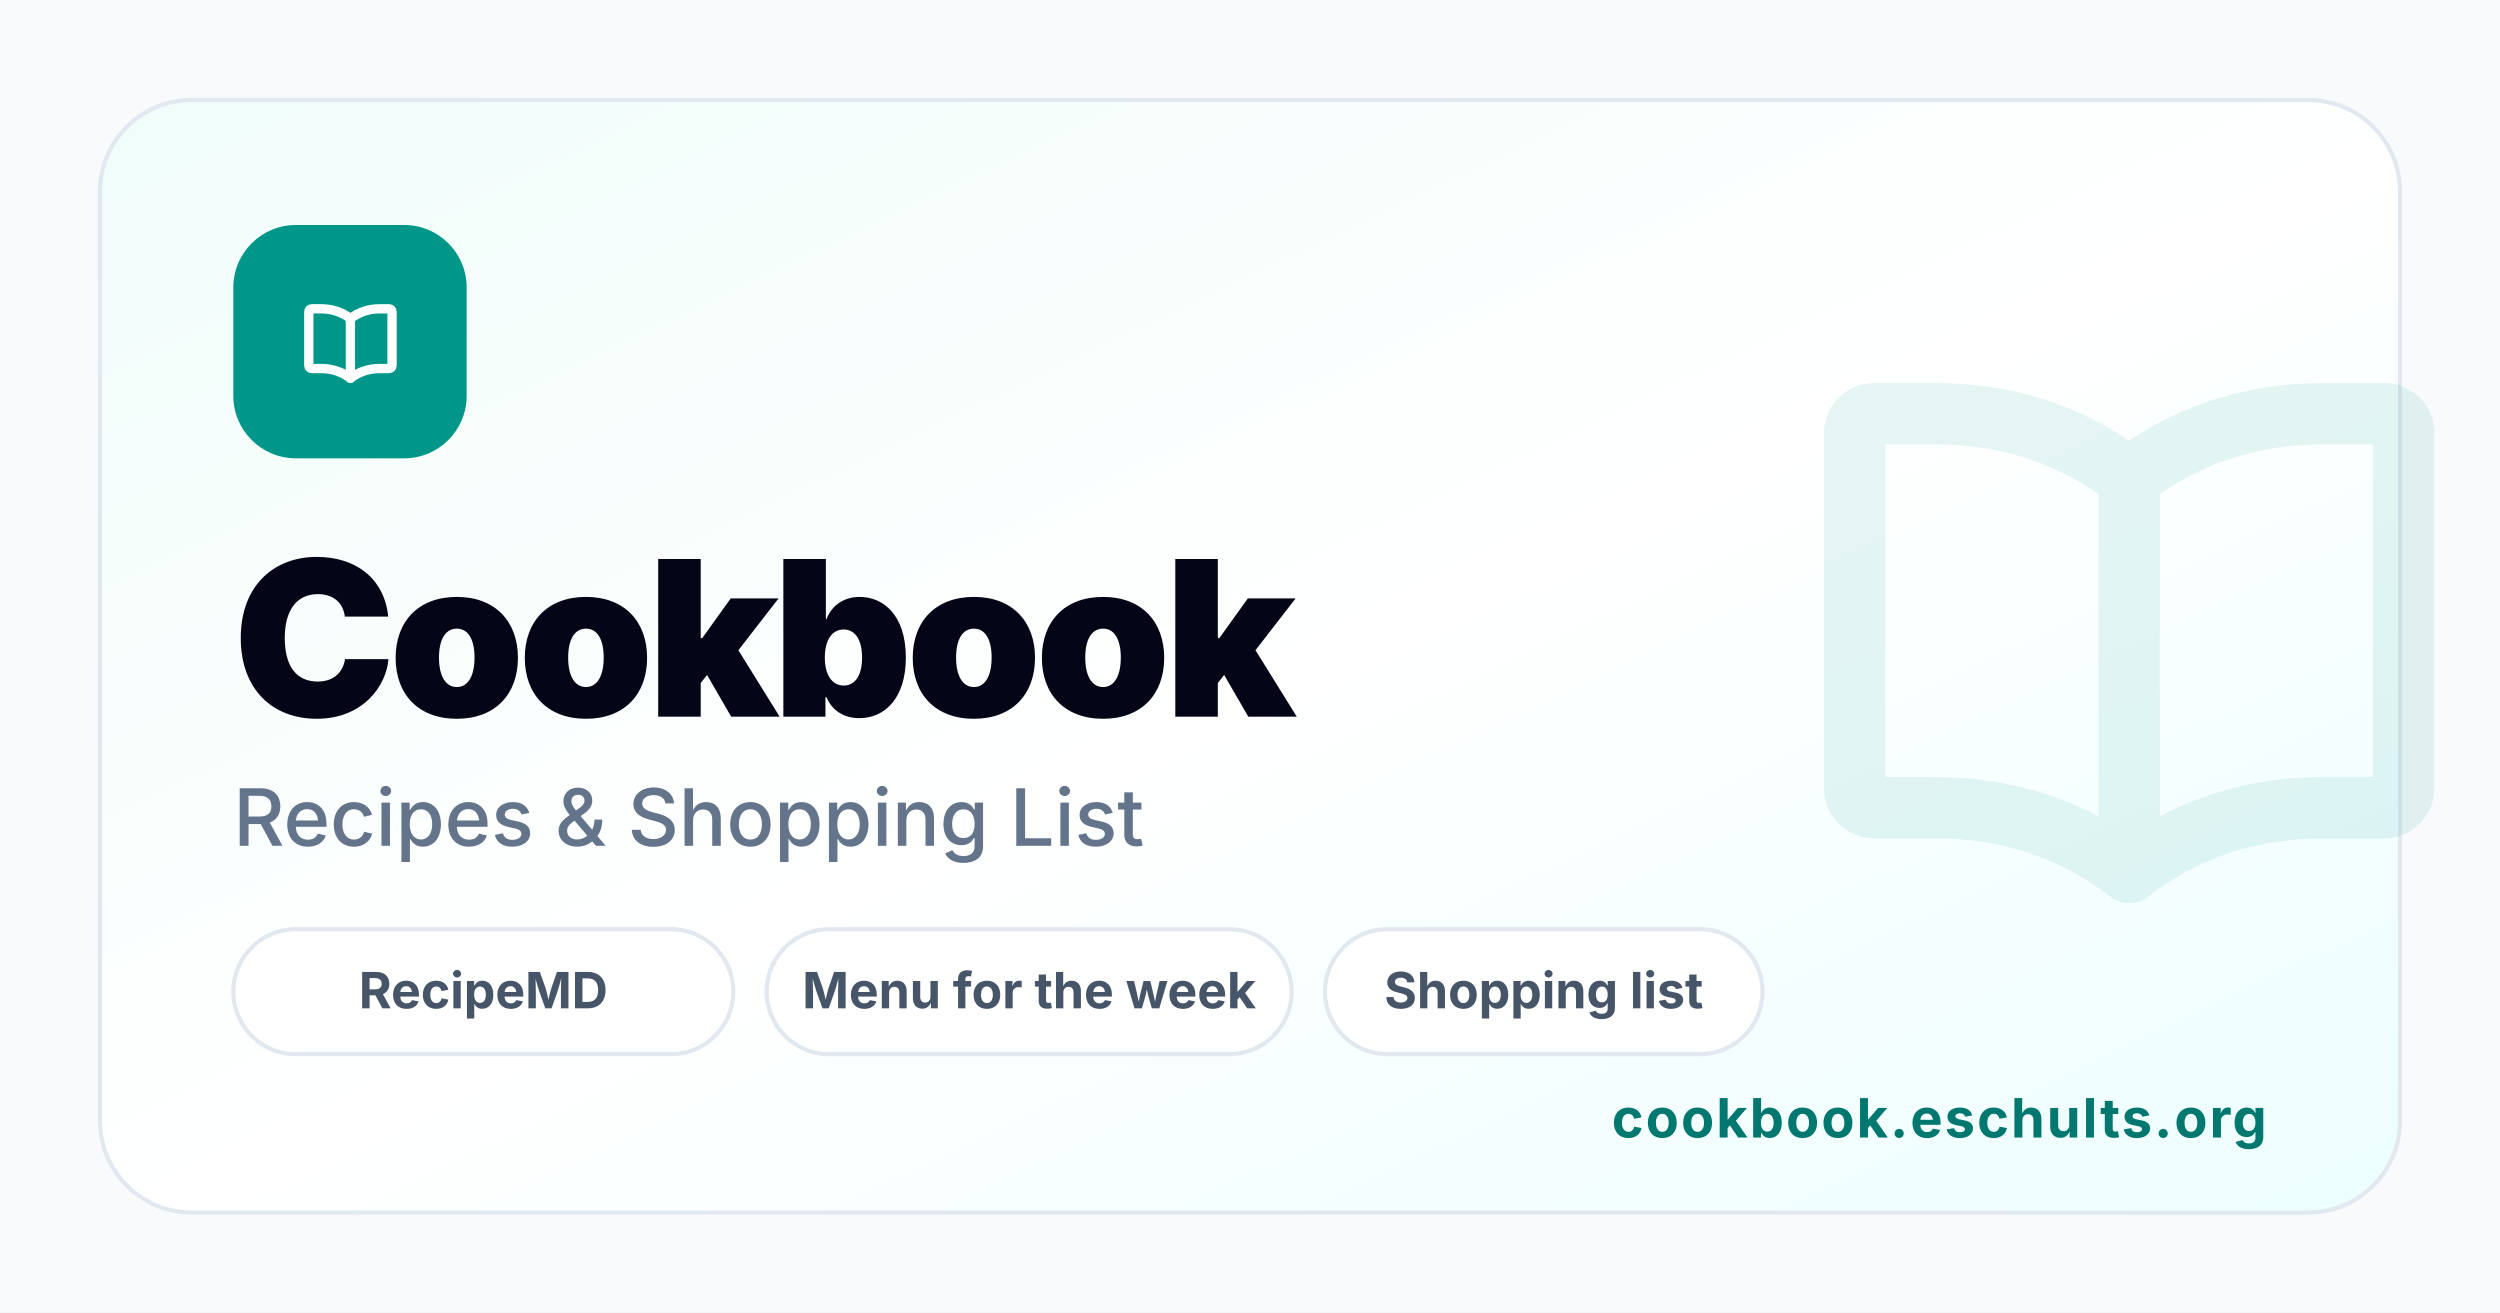
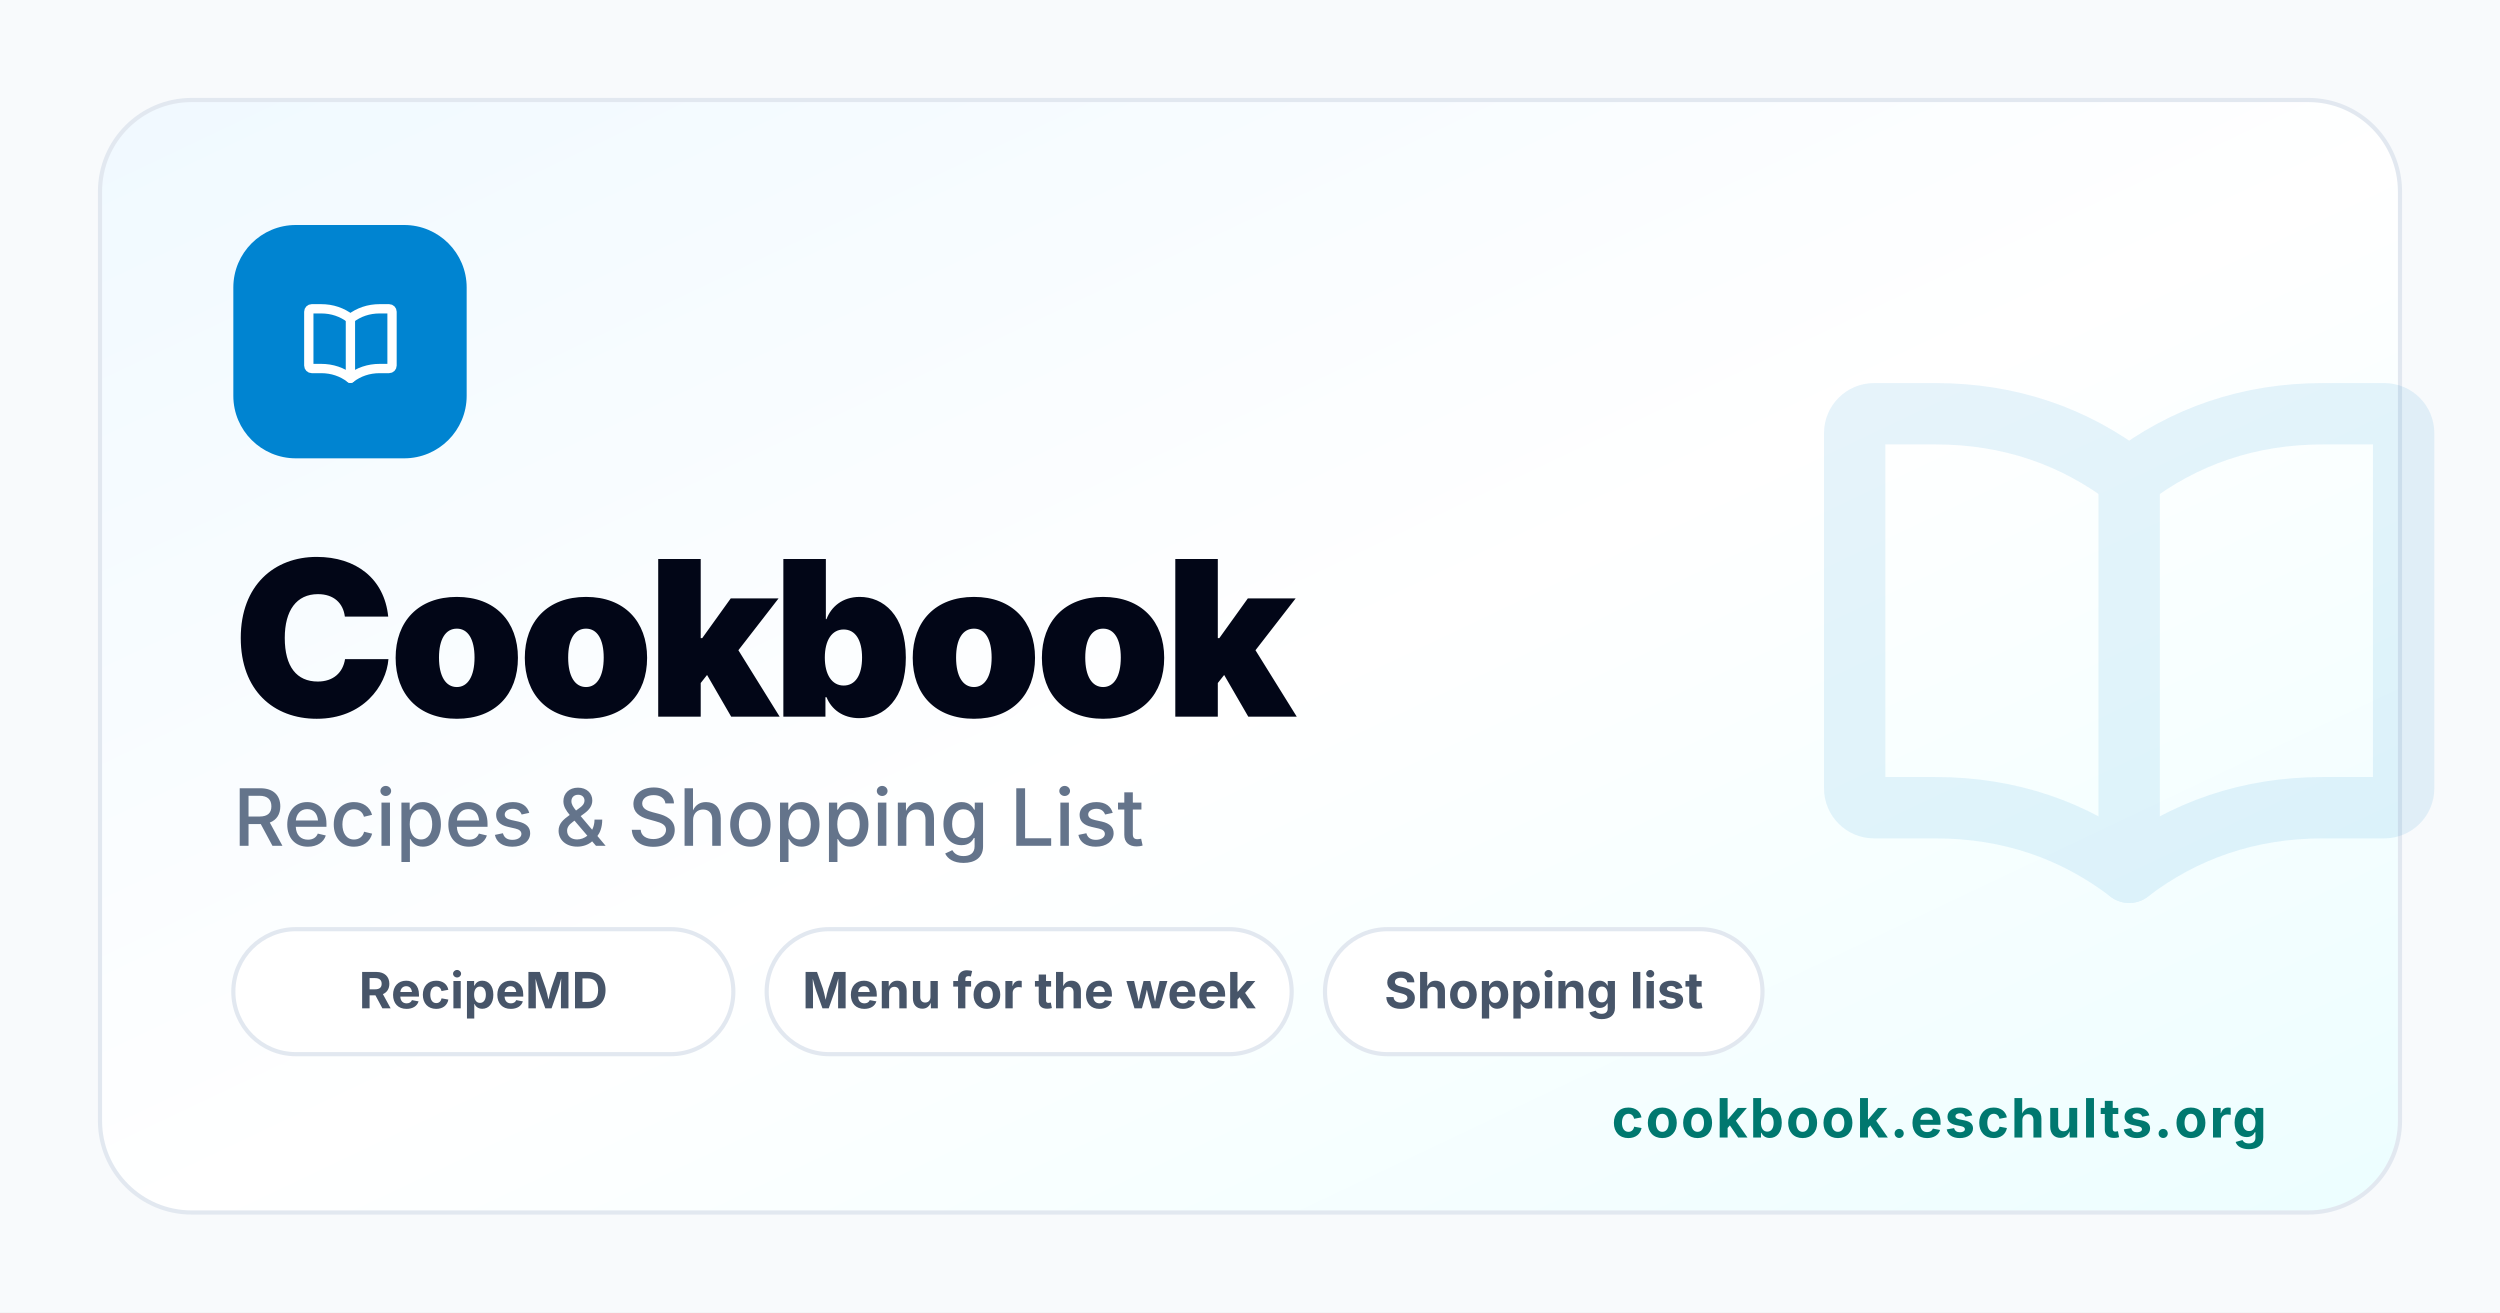
<svg xmlns="http://www.w3.org/2000/svg" width="1200" height="630" viewBox="0 0 1200 630">
  <defs>
    <linearGradient id="bg" x1="0" y1="0" x2="1" y2="1">
-       <stop offset="0%" stop-color="#f0fdfa" />
+       <stop offset="0%" stop-color="#f0f9ff" />
      <stop offset="52%" stop-color="#ffffff" />
      <stop offset="100%" stop-color="#ecfeff" />
    </linearGradient>
    <g id="book">
      <path d="M12 7.2C10.3 5.9 8.3 5.2 6 5.2H4.1a.6.6 0 0 0-.6.6v11a.6.6 0 0 0 .6.6H6c2.3 0 4.3.7 6 2 1.7-1.3 3.7-2 6-2h1.9a.6.6 0 0 0 .6-.6v-11a.6.6 0 0 0-.6-.6H18c-2.3 0-4.3.7-6 2Z" />
      <path d="M12 7.2v12.2" />
    </g>
  </defs>
  <rect width="1200" height="630" fill="#f8fafc" />
  <rect x="48" y="48" width="1104" height="534" rx="44" fill="url(#bg)" stroke="#e2e8f0" stroke-width="2" />
-   <g transform="translate(836 118) scale(15.5)" fill="none" stroke="#009689" stroke-width="1.9" stroke-linecap="round" stroke-linejoin="round" opacity="0.10">
+   <g transform="translate(836 118) scale(15.5)" fill="none" stroke="#0084d1" stroke-width="1.9" stroke-linecap="round" stroke-linejoin="round" opacity="0.10">
    <use href="#book" />
  </g>
-   <rect x="112" y="108" width="112" height="112" rx="30" fill="#009689" />
+   <rect x="112" y="108" width="112" height="112" rx="30" fill="#0084d1" />
  <g transform="translate(140 136) scale(2.35)" fill="none" stroke="#ffffff" stroke-width="1.9" stroke-linecap="round" stroke-linejoin="round">
    <use href="#book" />
  </g>
  <text x="112" y="344" font-family="Inter" font-weight="900" font-size="104" letter-spacing="-3" fill="#020617">Cookbook</text>
  <text x="112" y="406" font-family="Inter" font-weight="500" font-size="38" fill="#64748b">Recipes &amp; Shopping List</text>
  <g font-family="Inter" font-weight="700" font-size="24" fill="#475569">
    <rect x="112" y="446" width="240" height="60" rx="30" fill="#ffffff" stroke="#e2e8f0" stroke-width="2" />
    <text x="232" y="484" text-anchor="middle">RecipeMD</text>
    <rect x="368" y="446" width="252" height="60" rx="30" fill="#ffffff" stroke="#e2e8f0" stroke-width="2" />
    <text x="494" y="484" text-anchor="middle">Menu for the week</text>
    <rect x="636" y="446" width="210" height="60" rx="30" fill="#ffffff" stroke="#e2e8f0" stroke-width="2" />
    <text x="741" y="484" text-anchor="middle">Shopping list</text>
  </g>
  <text x="1088" y="546" text-anchor="end" font-family="Inter" font-weight="700" font-size="26" letter-spacing="1" fill="#00786f">cookbook.eschults.org</text>
</svg>
